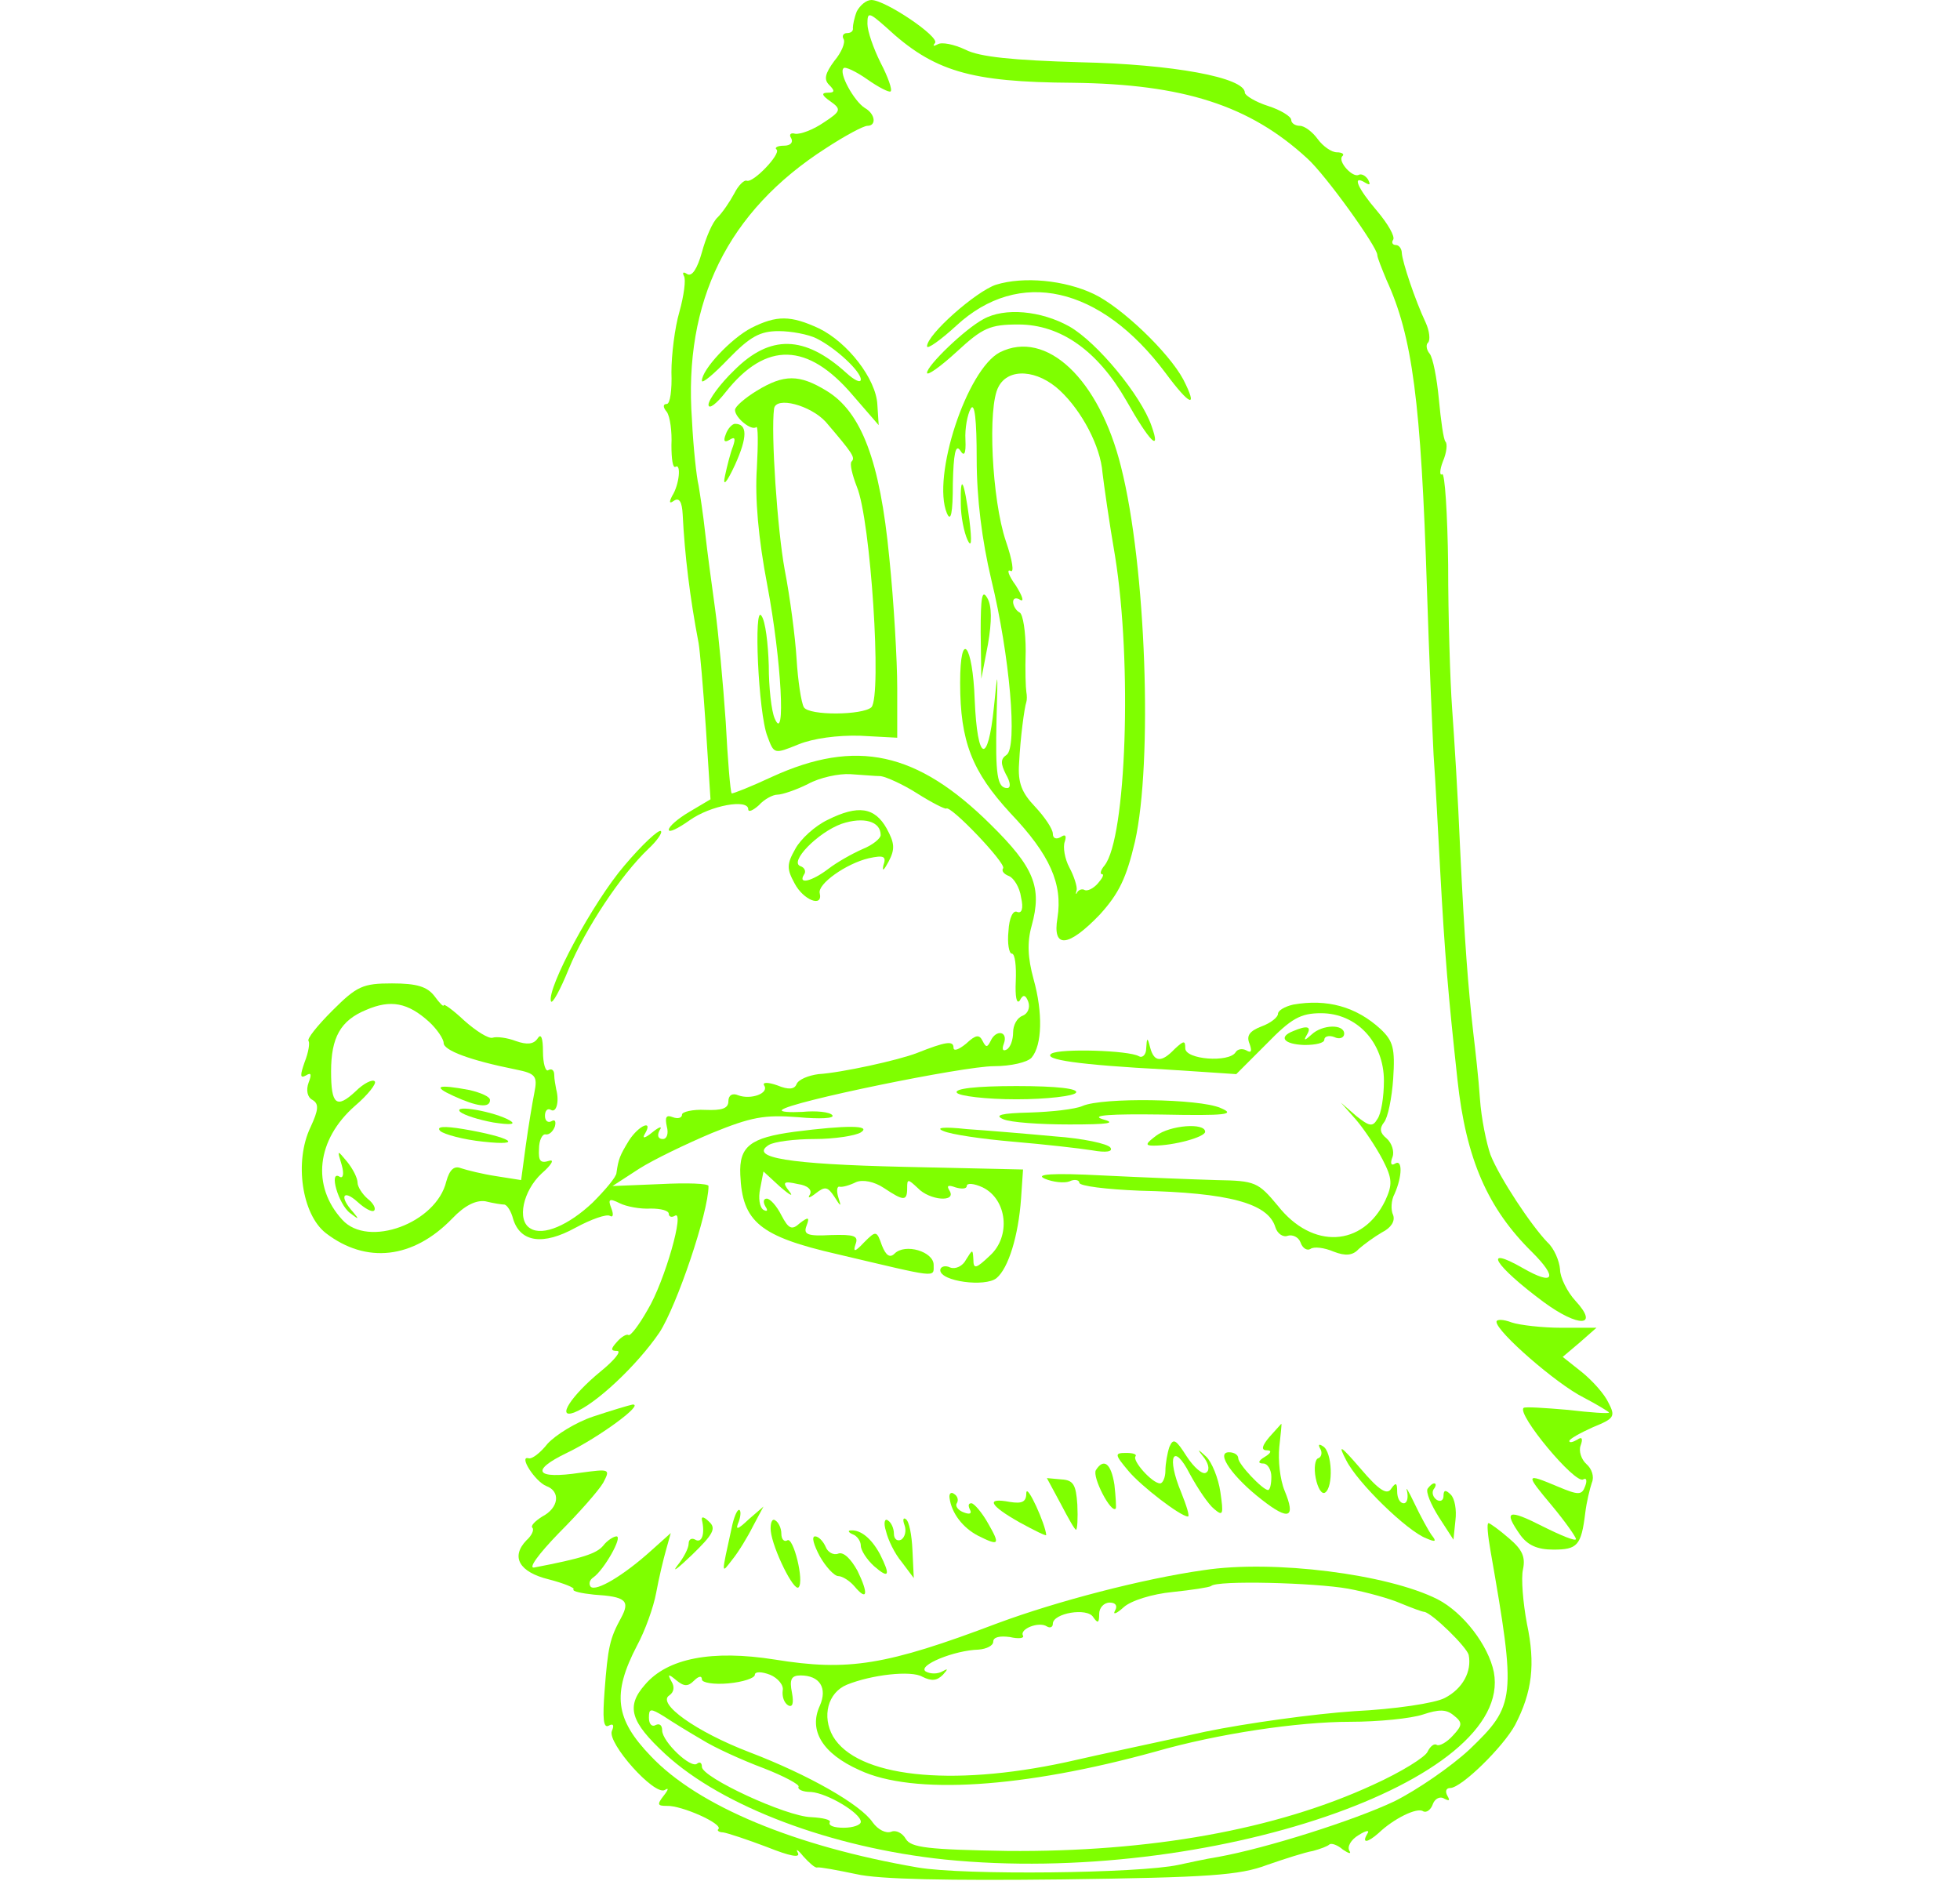
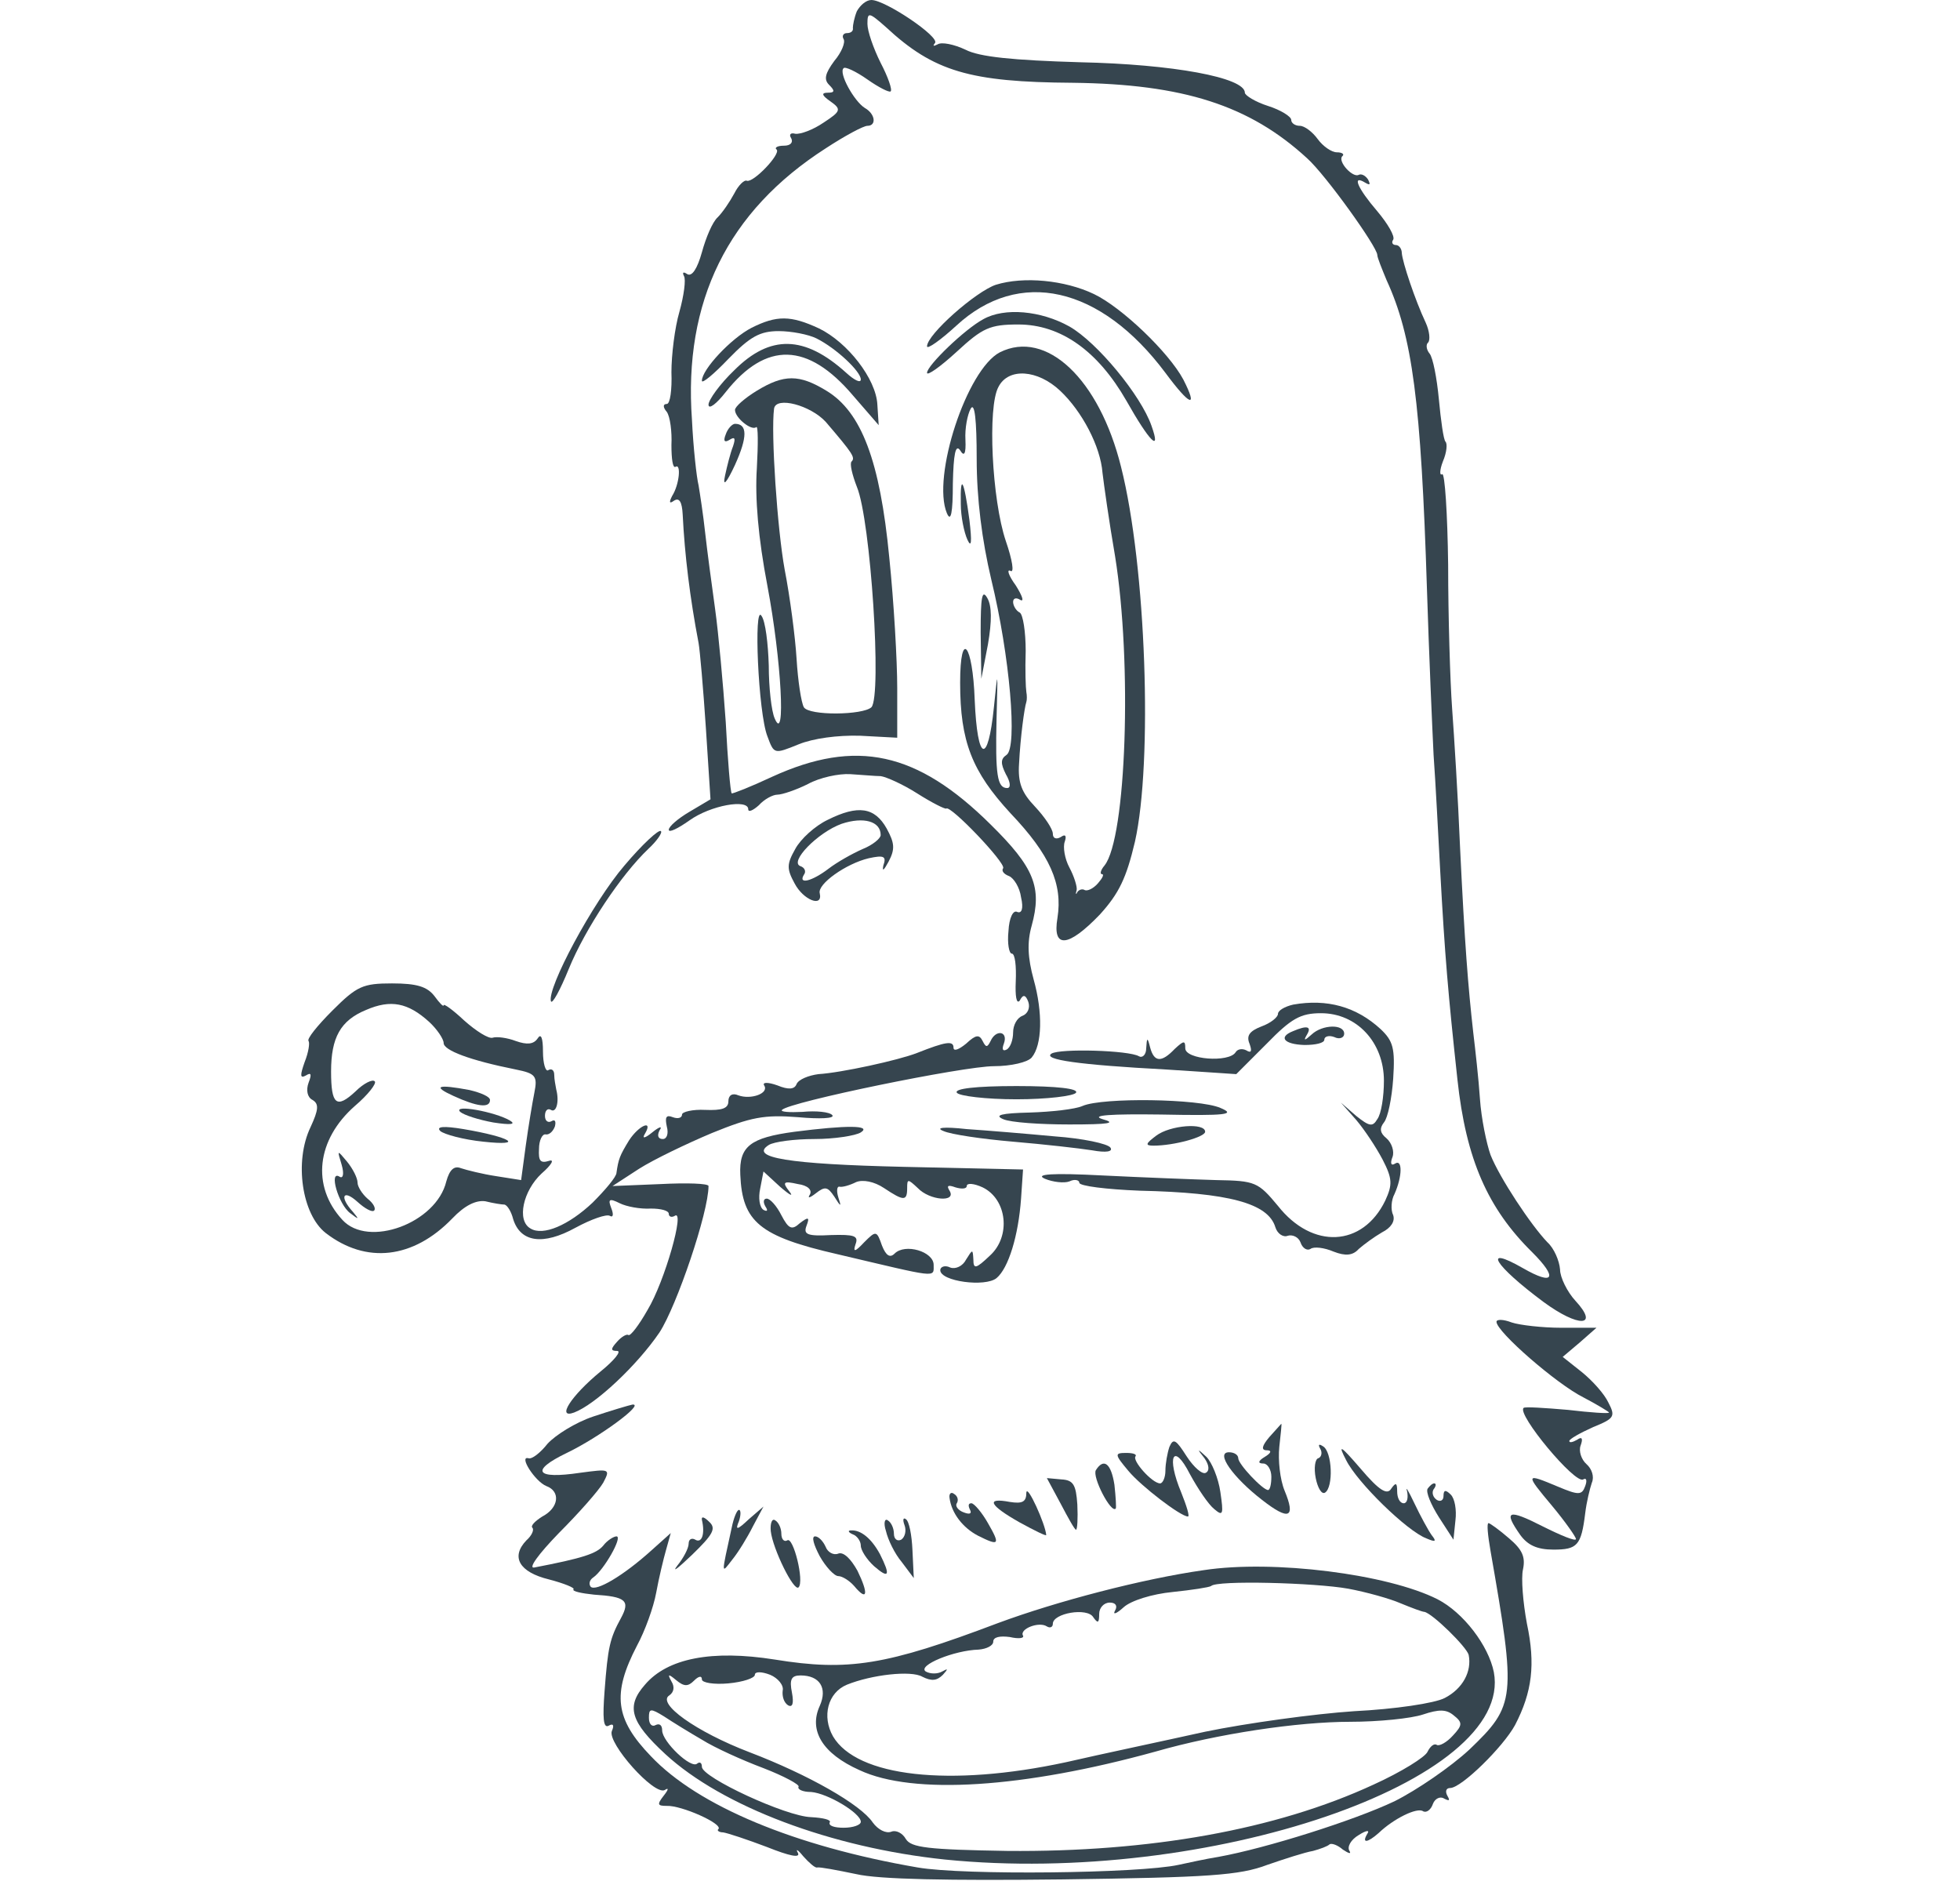
<svg xmlns="http://www.w3.org/2000/svg" viewBox="0 0 296 284" preserveAspectRatio="xMidYMid meet">
-   <g transform="translate(0,284) scale(0.1,-0.1)" fill="#7fff00" stroke="none">
+   <g transform="translate(0,284) scale(0.1,-0.1)" fill="#36454f" stroke="none">
    <path d="M1294 2823 c-4 -10 -6 -21 -6 -25 1 -5 -3 -8 -9 -8 -5 0 -8 -4 -5 -9 3 -5 -3 -20 -14 -33 -14 -19 -16 -28 -8 -36 9 -9 9 -12 -2 -12 -10 0 -9 -4 4 -13 17 -12 16 -15 -10 -32 -16 -11 -35 -18 -43 -17 -7 2 -10 -1 -6 -7 3 -6 -1 -11 -11 -11 -10 0 -15 -3 -11 -6 6 -7 -35 -50 -45 -47 -4 2 -13 -7 -19 -19 -7 -13 -18 -29 -25 -36 -8 -7 -18 -31 -24 -53 -7 -25 -15 -37 -22 -33 -6 4 -8 3 -5 -3 3 -5 0 -29 -7 -54 -7 -24 -12 -65 -12 -91 1 -27 -2 -48 -7 -48 -6 0 -6 -5 0 -12 5 -7 8 -30 7 -50 0 -21 2 -35 6 -33 9 6 6 -27 -5 -44 -5 -10 -4 -12 3 -7 8 5 12 -2 13 -21 3 -61 11 -126 24 -194 2 -11 7 -68 11 -128 l7 -108 -32 -19 c-17 -10 -31 -22 -31 -27 0 -5 14 2 31 14 32 23 89 33 89 17 0 -5 7 -2 16 6 8 9 21 16 28 16 7 0 28 7 46 16 18 10 47 16 64 15 17 -1 38 -3 46 -3 8 -1 33 -12 55 -26 22 -14 42 -24 44 -23 6 6 90 -82 86 -90 -3 -4 1 -9 9 -12 7 -3 16 -17 18 -32 4 -17 1 -25 -6 -22 -6 3 -12 -9 -13 -29 -2 -19 1 -34 5 -34 5 0 7 -19 6 -42 -1 -22 1 -35 6 -29 5 10 9 9 13 -2 3 -9 -1 -18 -9 -21 -8 -3 -14 -14 -14 -25 0 -11 -4 -23 -10 -26 -6 -3 -7 1 -4 9 7 19 -12 22 -20 4 -5 -10 -7 -10 -12 0 -5 10 -10 10 -25 -4 -11 -9 -19 -12 -19 -6 0 11 -12 9 -55 -8 -28 -11 -115 -30 -149 -32 -15 -2 -30 -8 -33 -15 -3 -8 -12 -9 -29 -2 -14 5 -23 5 -20 0 8 -12 -20 -22 -39 -15 -9 4 -15 0 -15 -9 0 -11 -10 -14 -35 -13 -19 1 -35 -3 -35 -7 0 -5 -6 -7 -14 -4 -10 4 -12 0 -9 -14 3 -11 0 -19 -6 -19 -7 0 -9 5 -5 13 5 7 0 6 -11 -3 -11 -9 -16 -10 -11 -2 13 22 -9 13 -24 -10 -14 -23 -16 -28 -19 -49 0 -6 -17 -26 -36 -45 -36 -34 -75 -51 -94 -39 -21 12 -11 57 17 83 15 13 20 22 11 19 -13 -4 -16 0 -15 18 0 13 5 23 10 22 5 -1 11 4 14 12 2 8 0 11 -5 8 -5 -3 -10 0 -10 8 0 8 4 12 9 9 8 -5 13 12 8 31 -1 6 -3 15 -3 22 0 7 -4 10 -9 7 -4 -3 -8 10 -8 28 0 21 -3 28 -8 20 -6 -9 -16 -10 -33 -4 -13 5 -29 7 -35 5 -6 -2 -25 10 -43 26 -17 16 -31 26 -31 23 0 -3 -6 3 -14 14 -11 14 -26 19 -64 19 -44 0 -53 -4 -90 -41 -23 -23 -39 -43 -36 -46 2 -3 0 -17 -6 -32 -7 -20 -7 -25 2 -20 8 5 9 2 4 -11 -4 -11 -2 -22 6 -26 10 -6 9 -15 -3 -41 -25 -52 -13 -132 23 -160 61 -47 132 -39 191 22 19 20 36 28 50 26 12 -3 25 -5 29 -5 4 -1 10 -10 13 -22 11 -35 45 -40 94 -13 24 13 47 21 52 18 5 -3 6 2 2 12 -5 13 -3 15 13 7 10 -5 31 -9 47 -8 15 0 27 -3 27 -8 0 -4 4 -6 9 -3 16 11 -15 -99 -41 -142 -13 -23 -26 -40 -29 -38 -2 2 -10 -2 -17 -10 -10 -11 -10 -14 0 -14 7 0 -4 -14 -25 -31 -45 -37 -67 -72 -40 -62 32 12 95 71 129 121 26 40 74 181 74 221 0 4 -33 5 -72 3 l-73 -3 40 26 c22 14 72 38 110 54 59 24 79 28 130 24 33 -3 56 -2 52 3 -4 5 -25 7 -45 5 -20 -1 -34 0 -31 3 11 12 274 66 320 66 26 0 51 6 57 13 16 19 17 68 3 118 -9 33 -10 56 -3 81 16 58 4 88 -62 153 -111 110 -203 130 -330 72 -32 -15 -60 -26 -61 -25 -2 2 -6 50 -9 108 -4 58 -11 134 -16 170 -5 36 -12 88 -15 115 -3 28 -8 60 -10 72 -3 12 -8 57 -10 99 -13 179 54 315 202 410 29 19 57 34 63 34 14 0 12 18 -4 27 -16 10 -40 53 -32 60 2 3 19 -5 36 -17 17 -12 33 -20 35 -18 3 2 -4 22 -15 43 -11 22 -20 48 -20 59 0 18 2 18 28 -5 72 -67 127 -83 282 -84 167 -2 267 -34 354 -114 28 -25 106 -134 106 -146 0 -4 7 -21 14 -38 39 -85 52 -183 61 -467 3 -96 8 -209 10 -250 3 -41 7 -120 10 -175 7 -128 12 -186 26 -315 13 -121 46 -195 113 -261 39 -39 33 -51 -14 -24 -63 36 -43 4 31 -51 53 -39 85 -38 48 2 -12 13 -23 35 -23 47 -1 13 -9 32 -19 41 -25 26 -72 97 -86 132 -6 17 -14 55 -16 85 -2 30 -7 74 -10 99 -8 71 -13 135 -20 280 -3 74 -9 169 -12 210 -3 41 -6 139 -6 217 -1 78 -5 139 -9 137 -4 -3 -4 6 1 19 6 14 7 27 4 30 -3 3 -7 32 -10 64 -3 32 -9 63 -14 69 -5 6 -6 14 -2 17 3 4 2 17 -4 30 -16 34 -35 91 -36 105 0 6 -4 12 -9 12 -5 0 -7 4 -4 8 3 5 -8 24 -24 43 -30 35 -39 56 -18 43 7 -4 8 -3 4 5 -4 6 -10 9 -14 7 -9 -5 -32 20 -25 28 4 3 0 6 -8 6 -8 0 -21 9 -29 20 -8 11 -20 20 -27 20 -7 0 -13 4 -13 9 0 5 -16 15 -35 21 -19 6 -35 16 -35 20 0 23 -109 43 -249 46 -101 3 -152 8 -173 19 -17 8 -36 12 -42 8 -6 -3 -8 -3 -4 2 8 9 -75 65 -96 65 -8 0 -17 -8 -22 -17z m-646 -1526 c12 -11 22 -26 22 -32 0 -11 39 -26 109 -40 30 -6 33 -10 28 -35 -3 -15 -9 -51 -13 -80 l-7 -52 -38 6 c-20 3 -44 9 -53 12 -10 4 -17 -2 -22 -20 -15 -63 -118 -101 -157 -58 -47 51 -39 121 19 172 20 17 33 34 30 37 -3 4 -17 -3 -29 -15 -29 -27 -37 -20 -37 30 0 51 14 77 53 93 37 16 63 11 95 -18z" />
    <path d="M685 1185 c35 -16 55 -19 55 -6 0 5 -14 11 -31 15 -48 9 -57 6 -24 -9z" />
    <path d="M695 1161 c6 -5 28 -12 50 -16 26 -4 35 -3 25 3 -22 13 -87 25 -75 13z" />
    <path d="M665 1132 c6 -5 35 -13 65 -16 64 -7 41 7 -30 19 -30 5 -42 4 -35 -3z" />
    <path d="M516 1081 c4 -14 2 -21 -3 -18 -17 11 -2 -42 16 -55 13 -10 14 -10 4 2 -21 23 -15 35 7 15 11 -10 22 -16 25 -13 3 3 -1 11 -10 18 -8 7 -15 18 -15 24 0 7 -7 21 -16 32 -15 18 -15 18 -8 -5z" />
    <path d="M1504 2410 c-30 -10 -104 -75 -104 -93 0 -5 20 9 44 31 95 88 218 60 316 -71 37 -50 50 -55 27 -10 -22 41 -93 109 -135 129 -44 21 -106 27 -148 14z" />
    <path d="M1485 2358 c-28 -15 -85 -70 -85 -81 0 -5 20 9 45 32 39 36 50 41 93 41 64 0 120 -40 163 -115 35 -62 53 -80 38 -38 -16 46 -82 126 -124 150 -43 24 -98 29 -130 11z" />
    <path d="M1135 2345 c-31 -16 -75 -63 -75 -80 0 -5 18 10 40 33 33 34 48 42 76 42 19 0 45 -5 57 -11 30 -15 67 -50 67 -62 0 -6 -10 -1 -22 10 -63 57 -115 58 -169 4 -22 -21 -39 -45 -39 -52 0 -8 12 1 26 19 61 77 124 75 192 -5 l39 -45 -2 31 c-2 39 -45 94 -88 115 -43 20 -64 20 -102 1z" />
    <path d="M1510 2308 c-50 -26 -103 -188 -80 -243 6 -14 9 0 9 45 1 44 4 60 11 50 6 -10 9 -6 8 16 -1 17 3 38 8 47 6 10 9 -17 9 -76 0 -60 8 -123 22 -182 28 -115 40 -254 23 -265 -9 -6 -9 -13 -1 -29 7 -12 8 -21 2 -21 -15 0 -18 20 -16 105 2 75 2 76 -4 17 -9 -88 -25 -83 -29 11 -3 85 -22 108 -22 26 0 -89 18 -134 76 -197 60 -63 79 -107 71 -158 -8 -47 16 -45 64 5 29 32 40 55 53 110 27 120 17 416 -21 566 -33 133 -113 208 -183 173z m91 -58 c33 -31 61 -84 64 -124 2 -17 10 -74 19 -126 26 -161 17 -426 -16 -467 -6 -7 -7 -13 -4 -13 4 0 1 -6 -6 -14 -7 -8 -16 -12 -20 -10 -3 2 -8 1 -11 -3 -2 -5 -3 -3 -1 3 1 5 -4 21 -11 34 -7 13 -10 31 -7 39 3 9 1 12 -6 7 -7 -4 -12 -2 -12 5 0 7 -12 25 -27 41 -20 21 -26 36 -24 65 2 40 8 84 11 93 1 3 1 10 0 15 -1 6 -2 33 -1 62 0 29 -4 55 -9 58 -6 3 -10 11 -10 16 0 6 5 7 11 3 6 -3 3 6 -7 22 -11 15 -14 25 -8 22 6 -4 3 16 -7 45 -21 62 -28 203 -11 233 15 29 59 26 93 -6z" />
    <path d="M1143 2250 c-18 -11 -33 -24 -33 -29 0 -12 25 -32 32 -26 3 3 3 -25 1 -62 -3 -45 2 -105 16 -178 21 -111 28 -240 11 -200 -5 11 -9 47 -9 80 -1 33 -5 67 -11 75 -12 20 -5 -147 9 -182 10 -27 10 -27 47 -12 22 9 59 14 93 13 l56 -3 0 75 c0 41 -5 129 -12 197 -14 146 -42 220 -95 252 -41 25 -64 25 -105 0z m104 -47 c41 -48 45 -54 39 -60 -3 -3 1 -20 8 -38 21 -50 38 -316 22 -333 -13 -12 -94 -13 -102 0 -4 7 -9 40 -11 73 -2 33 -10 94 -18 135 -11 60 -21 206 -16 243 3 19 55 5 78 -20z" />
    <path d="M1096 2184 c-4 -10 -2 -13 6 -8 8 5 9 2 5 -10 -4 -10 -9 -30 -12 -44 -4 -18 2 -12 15 16 19 42 19 62 0 62 -4 0 -11 -7 -14 -16z" />
    <path d="M1451 2079 c0 -19 5 -43 10 -54 6 -13 7 -4 3 30 -8 60 -14 72 -13 24z" />
    <path d="M1481 1885 l1 -70 10 52 c6 35 6 58 -1 70 -8 14 -10 1 -10 -52z" />
    <path d="M1250 1602 c-19 -9 -41 -29 -49 -44 -13 -23 -13 -30 -1 -52 13 -25 43 -37 38 -15 -4 14 40 45 74 53 23 5 27 3 22 -11 -2 -10 1 -7 8 6 10 19 9 28 -3 50 -18 32 -43 36 -89 13z m80 -23 c0 -5 -12 -15 -27 -21 -16 -7 -39 -20 -52 -30 -25 -19 -46 -24 -37 -9 4 5 1 11 -5 13 -18 6 26 51 62 64 33 11 59 4 59 -17z" />
    <path d="M943 1533 c-48 -56 -117 -185 -111 -205 2 -5 14 17 27 49 25 61 79 142 120 181 13 12 22 25 19 27 -3 3 -28 -20 -55 -52z" />
    <path d="M1953 1323 c-13 -3 -23 -9 -23 -14 0 -5 -11 -14 -25 -19 -18 -7 -23 -14 -18 -26 4 -11 3 -15 -5 -10 -6 3 -13 2 -16 -3 -10 -16 -76 -11 -76 6 0 12 -2 12 -16 -1 -20 -21 -31 -20 -37 2 -4 16 -5 16 -6 -1 0 -10 -6 -15 -11 -12 -15 9 -119 12 -132 4 -14 -9 41 -17 173 -24 l106 -7 46 46 c37 38 51 46 82 46 54 0 95 -44 95 -102 0 -24 -4 -50 -10 -58 -7 -12 -12 -11 -32 5 l-23 20 23 -26 c12 -14 30 -41 40 -60 15 -29 15 -38 4 -62 -34 -70 -110 -74 -162 -8 -30 36 -34 38 -93 39 -34 1 -111 4 -172 7 -76 4 -103 2 -87 -5 12 -5 29 -7 37 -4 8 4 15 2 15 -2 0 -5 41 -10 91 -12 135 -3 194 -19 205 -55 3 -10 12 -16 19 -13 7 2 16 -2 19 -10 3 -9 10 -13 15 -10 5 4 21 2 35 -4 18 -7 29 -6 38 4 8 7 23 18 35 25 14 7 20 17 17 26 -4 8 -3 23 2 32 12 27 12 53 1 46 -6 -4 -8 0 -4 10 3 8 -1 21 -9 28 -10 8 -11 15 -4 24 6 7 12 37 14 66 3 46 0 57 -19 75 -37 34 -81 46 -132 37z" />
    <path d="M1953 1283 c-23 -9 -14 -20 17 -21 17 0 30 3 30 8 0 5 7 7 15 4 8 -4 15 -1 15 5 0 15 -33 14 -49 -1 -11 -10 -13 -10 -7 0 7 12 0 14 -21 5z" />
    <path d="M1445 1190 c3 -5 44 -10 90 -10 46 0 87 5 90 10 4 6 -28 10 -90 10 -62 0 -94 -4 -90 -10z" />
    <path d="M1635 1170 c-11 -5 -47 -9 -80 -10 -43 -1 -54 -4 -40 -10 11 -5 56 -8 100 -8 60 0 72 2 50 8 -19 6 13 8 88 7 100 -2 114 0 90 10 -32 14 -178 16 -208 3z" />
    <path d="M1200 1131 c-67 -9 -84 -22 -82 -65 3 -71 29 -93 147 -120 153 -36 145 -36 145 -16 0 20 -43 33 -59 17 -7 -7 -13 -3 -19 12 -8 23 -9 23 -27 5 -14 -15 -17 -15 -13 -3 5 13 -2 15 -37 14 -36 -2 -42 1 -37 14 5 13 3 14 -10 4 -12 -11 -17 -9 -28 12 -7 14 -17 25 -22 25 -5 0 -6 -5 -2 -12 4 -6 3 -8 -3 -5 -6 4 -8 18 -5 32 l5 26 25 -23 c15 -13 21 -16 14 -7 -11 14 -9 16 13 11 15 -2 22 -9 18 -16 -4 -6 0 -5 9 2 14 11 18 10 28 -5 10 -16 11 -16 6 -1 -3 10 -2 17 2 16 4 -1 15 2 25 7 10 4 27 1 42 -9 30 -20 35 -20 35 0 0 14 1 14 16 0 18 -19 59 -22 48 -4 -5 8 -2 9 9 5 10 -3 17 -2 17 2 0 5 11 4 24 -2 37 -18 43 -74 11 -103 -21 -20 -25 -21 -25 -6 -1 16 -1 16 -11 0 -5 -10 -16 -15 -24 -12 -8 4 -15 1 -15 -4 0 -17 68 -26 85 -12 18 15 33 64 37 120 l3 44 -180 4 c-175 4 -234 14 -204 33 8 5 39 9 69 9 30 0 62 5 70 10 17 11 -22 11 -100 1z" />
    <path d="M1425 1132 c11 -5 58 -12 105 -16 47 -4 100 -10 119 -13 22 -4 32 -2 28 4 -4 6 -42 14 -84 17 -43 4 -103 9 -133 11 -36 4 -48 2 -35 -3z" />
    <path d="M1746 1125 c-16 -12 -17 -15 -4 -15 31 0 78 13 78 21 0 14 -53 10 -74 -6z" />
    <path d="M2260 844 c0 -15 91 -94 131 -114 21 -11 39 -22 39 -23 0 -2 -28 0 -62 4 -35 3 -65 5 -67 3 -11 -9 78 -116 90 -108 5 3 6 -2 3 -10 -5 -14 -10 -14 -41 -1 -50 21 -50 20 -9 -29 20 -24 36 -47 36 -50 0 -4 -22 5 -50 19 -53 27 -60 24 -34 -13 11 -15 25 -22 50 -22 36 0 42 6 48 55 2 17 7 37 10 46 4 9 0 21 -8 28 -8 7 -12 20 -9 28 4 11 2 14 -5 9 -7 -4 -12 -5 -12 -2 0 3 16 12 36 21 32 13 34 16 23 37 -6 13 -24 33 -40 46 l-29 23 26 22 25 22 -53 0 c-29 0 -63 4 -75 8 -13 5 -23 5 -23 1z" />
    <path d="M896 701 c-27 -9 -57 -28 -69 -41 -11 -14 -24 -24 -29 -22 -15 4 10 -35 27 -42 22 -8 19 -33 -6 -46 -11 -7 -18 -14 -15 -17 3 -3 -1 -12 -9 -19 -24 -25 -11 -48 34 -59 23 -6 40 -13 37 -15 -2 -3 12 -6 31 -8 48 -3 55 -9 41 -35 -17 -31 -20 -44 -25 -111 -3 -40 -2 -56 6 -52 7 4 9 1 5 -8 -7 -18 64 -98 80 -89 6 4 6 1 -2 -9 -10 -13 -9 -15 5 -15 22 1 85 -27 78 -35 -3 -2 1 -5 7 -5 7 -1 37 -11 66 -22 35 -14 51 -17 47 -9 -4 7 0 5 8 -5 9 -10 18 -18 21 -17 4 1 30 -4 59 -10 34 -8 140 -10 312 -8 220 3 267 6 309 22 26 9 57 19 69 21 11 3 22 7 25 10 3 2 12 -1 20 -8 9 -6 13 -7 10 -2 -4 6 2 17 14 24 11 7 17 8 13 2 -9 -15 0 -14 17 1 23 22 58 39 67 33 5 -3 12 2 15 11 3 8 11 12 17 8 8 -4 9 -3 5 4 -4 7 -2 12 4 12 17 0 80 62 98 95 26 50 31 92 18 153 -6 32 -9 69 -6 82 4 19 -1 30 -21 47 -15 13 -29 23 -31 23 -3 0 -1 -19 3 -42 39 -223 38 -233 -32 -300 -28 -26 -79 -61 -113 -78 -61 -29 -194 -71 -266 -84 -19 -3 -46 -9 -60 -12 -59 -13 -325 -16 -394 -4 -186 32 -332 93 -403 168 -54 56 -59 94 -21 167 12 22 25 58 29 80 4 22 11 51 15 65 l7 25 -29 -26 c-42 -38 -84 -63 -92 -55 -3 4 -2 10 4 14 16 11 45 62 35 62 -4 0 -14 -6 -20 -14 -10 -12 -31 -19 -104 -33 -10 -2 6 20 37 52 30 30 60 64 67 76 11 21 10 21 -35 15 -67 -10 -76 3 -20 30 48 23 119 75 99 73 -5 -1 -32 -9 -59 -18z" />
    <path d="M1917 670 c-11 -13 -13 -20 -4 -20 8 0 7 -4 -3 -10 -10 -6 -11 -10 -2 -10 6 0 12 -9 12 -20 0 -11 -2 -20 -5 -20 -8 0 -45 39 -45 48 0 5 -6 9 -14 9 -21 0 6 -38 50 -72 41 -32 51 -27 34 14 -7 17 -10 46 -8 66 2 19 4 35 3 35 0 0 -8 -9 -18 -20z" />
    <path d="M1766 655 c-3 -9 -6 -25 -6 -36 0 -10 -4 -19 -8 -19 -12 0 -43 35 -37 41 2 3 -4 5 -14 5 -18 0 -18 -2 3 -27 19 -23 79 -69 90 -69 3 0 -2 16 -10 36 -23 55 -12 77 13 28 12 -22 28 -46 37 -53 13 -11 14 -8 9 26 -3 21 -13 45 -21 53 -14 13 -15 13 -3 -2 7 -10 8 -19 2 -22 -5 -3 -18 8 -29 25 -16 25 -20 28 -26 14z" />
    <path d="M1994 652 c3 -5 2 -12 -3 -14 -5 -1 -7 -15 -4 -30 3 -15 9 -25 14 -22 13 8 11 62 -3 70 -6 4 -8 3 -4 -4z" />
    <path d="M2033 635 c17 -34 92 -107 121 -118 14 -6 16 -5 8 5 -5 7 -17 29 -26 48 -9 19 -14 27 -11 18 2 -10 0 -18 -5 -18 -6 0 -10 8 -10 18 0 13 -2 14 -9 4 -6 -10 -18 -3 -46 30 -31 36 -35 38 -22 13z" />
    <path d="M1655 620 c-6 -10 23 -66 30 -58 1 1 0 18 -2 36 -5 32 -16 41 -28 22z" />
    <path d="M1602 569 c11 -21 21 -39 23 -39 2 0 3 17 2 38 -2 30 -6 37 -24 38 l-22 2 21 -39z" />
    <path d="M1550 586 c0 -14 -6 -17 -25 -14 -37 7 -31 -5 15 -31 22 -12 40 -21 40 -19 -1 16 -29 78 -30 64z" />
    <path d="M2156 592 c-3 -5 5 -24 17 -43 l22 -34 3 29 c2 16 -1 33 -7 39 -8 8 -11 7 -11 -2 0 -7 -5 -9 -10 -6 -6 4 -8 11 -5 16 4 5 4 9 1 9 -3 0 -7 -4 -10 -8z" />
    <path d="M1434 578 c3 -23 20 -45 43 -57 32 -16 34 -14 15 19 -9 16 -21 30 -25 30 -5 0 -5 -4 -2 -10 3 -6 -1 -7 -9 -4 -9 3 -14 10 -11 14 3 5 1 11 -4 14 -5 4 -8 0 -7 -6z" />
    <path d="M1105 533 c-16 -73 -16 -70 1 -48 9 11 23 34 31 50 l16 30 -22 -19 c-18 -17 -21 -17 -15 -3 3 9 3 17 0 17 -3 0 -8 -12 -11 -27z" />
    <path d="M1060 545 c5 -21 0 -36 -10 -30 -5 3 -10 1 -10 -6 0 -7 -8 -22 -17 -33 -9 -12 1 -4 22 16 32 31 37 40 26 50 -7 7 -12 9 -11 3z" />
    <path d="M1164 528 c3 -27 35 -92 42 -85 9 9 -8 77 -17 71 -5 -3 -9 2 -9 10 0 8 -4 17 -9 20 -5 4 -8 -4 -7 -16z" />
    <path d="M1338 528 c3 -13 13 -34 24 -47 l18 -24 -2 42 c-1 23 -5 44 -10 47 -4 3 -5 -1 -2 -9 3 -8 1 -18 -5 -22 -6 -3 -11 1 -11 9 0 8 -4 17 -9 20 -5 4 -7 -4 -3 -16z" />
    <path d="M1288 523 c6 -2 12 -10 12 -17 0 -7 9 -21 20 -31 23 -20 25 -14 9 18 -13 24 -29 37 -44 36 -5 0 -4 -3 3 -6z" />
    <path d="M1238 490 c9 -16 22 -30 28 -30 6 0 17 -7 24 -15 20 -24 22 -12 5 23 -10 18 -21 29 -29 26 -7 -3 -16 2 -19 10 -4 9 -11 16 -16 16 -6 0 -2 -13 7 -30z" />
    <path d="M1818 469 c-92 -13 -222 -47 -311 -80 -169 -64 -226 -73 -337 -55 -95 15 -162 2 -196 -38 -29 -33 -22 -56 31 -105 86 -79 250 -141 422 -159 396 -40 860 118 829 283 -8 40 -46 90 -85 110 -75 38 -248 60 -353 44z m218 -28 c27 -5 63 -15 79 -22 17 -7 33 -13 36 -13 12 -2 64 -53 67 -65 5 -25 -9 -51 -36 -65 -15 -8 -76 -17 -137 -20 -60 -4 -162 -18 -225 -31 -63 -14 -158 -34 -210 -46 -176 -38 -316 -22 -352 39 -17 30 -8 66 21 78 37 15 97 22 114 12 14 -7 22 -6 31 3 8 9 8 10 -1 5 -7 -4 -18 -4 -25 0 -13 9 43 32 80 33 12 1 22 6 22 12 0 7 10 9 25 7 13 -3 22 -2 20 2 -6 10 24 22 36 14 5 -3 9 -1 9 4 0 16 52 25 61 10 7 -10 9 -9 9 5 0 9 7 17 16 17 9 0 12 -5 8 -12 -4 -7 2 -5 13 5 11 10 43 20 74 23 29 3 55 7 58 9 8 9 157 5 207 -4z m-854 -154 c-1 -9 2 -18 8 -22 7 -4 9 3 6 19 -4 20 -1 26 13 26 29 0 41 -19 29 -46 -17 -37 4 -72 60 -97 81 -38 248 -27 447 28 94 27 215 45 294 45 43 0 92 5 110 11 24 8 35 8 46 -1 14 -11 14 -15 -1 -31 -9 -10 -20 -16 -24 -14 -4 3 -10 -2 -14 -10 -3 -8 -40 -31 -82 -50 -147 -68 -338 -102 -553 -100 -120 2 -145 5 -153 18 -5 9 -15 14 -22 11 -8 -3 -20 3 -28 14 -18 27 -97 72 -186 106 -81 31 -141 74 -121 86 7 5 8 13 3 21 -6 11 -5 12 7 2 12 -10 18 -10 27 -1 7 7 12 8 12 2 0 -5 18 -8 40 -6 22 2 40 8 40 13 0 5 10 5 23 0 12 -5 21 -16 19 -24z m-122 -74 c19 -12 61 -31 93 -43 31 -12 55 -25 53 -28 -2 -4 6 -8 19 -8 25 -2 75 -32 75 -45 0 -5 -12 -9 -26 -9 -14 0 -23 3 -21 8 3 4 -10 7 -28 8 -38 1 -165 60 -165 76 0 6 -3 8 -7 5 -9 -9 -53 33 -53 50 0 8 -4 11 -10 8 -5 -3 -10 1 -10 11 0 14 2 15 23 2 12 -8 38 -24 57 -35z" />
  </g>
</svg>
